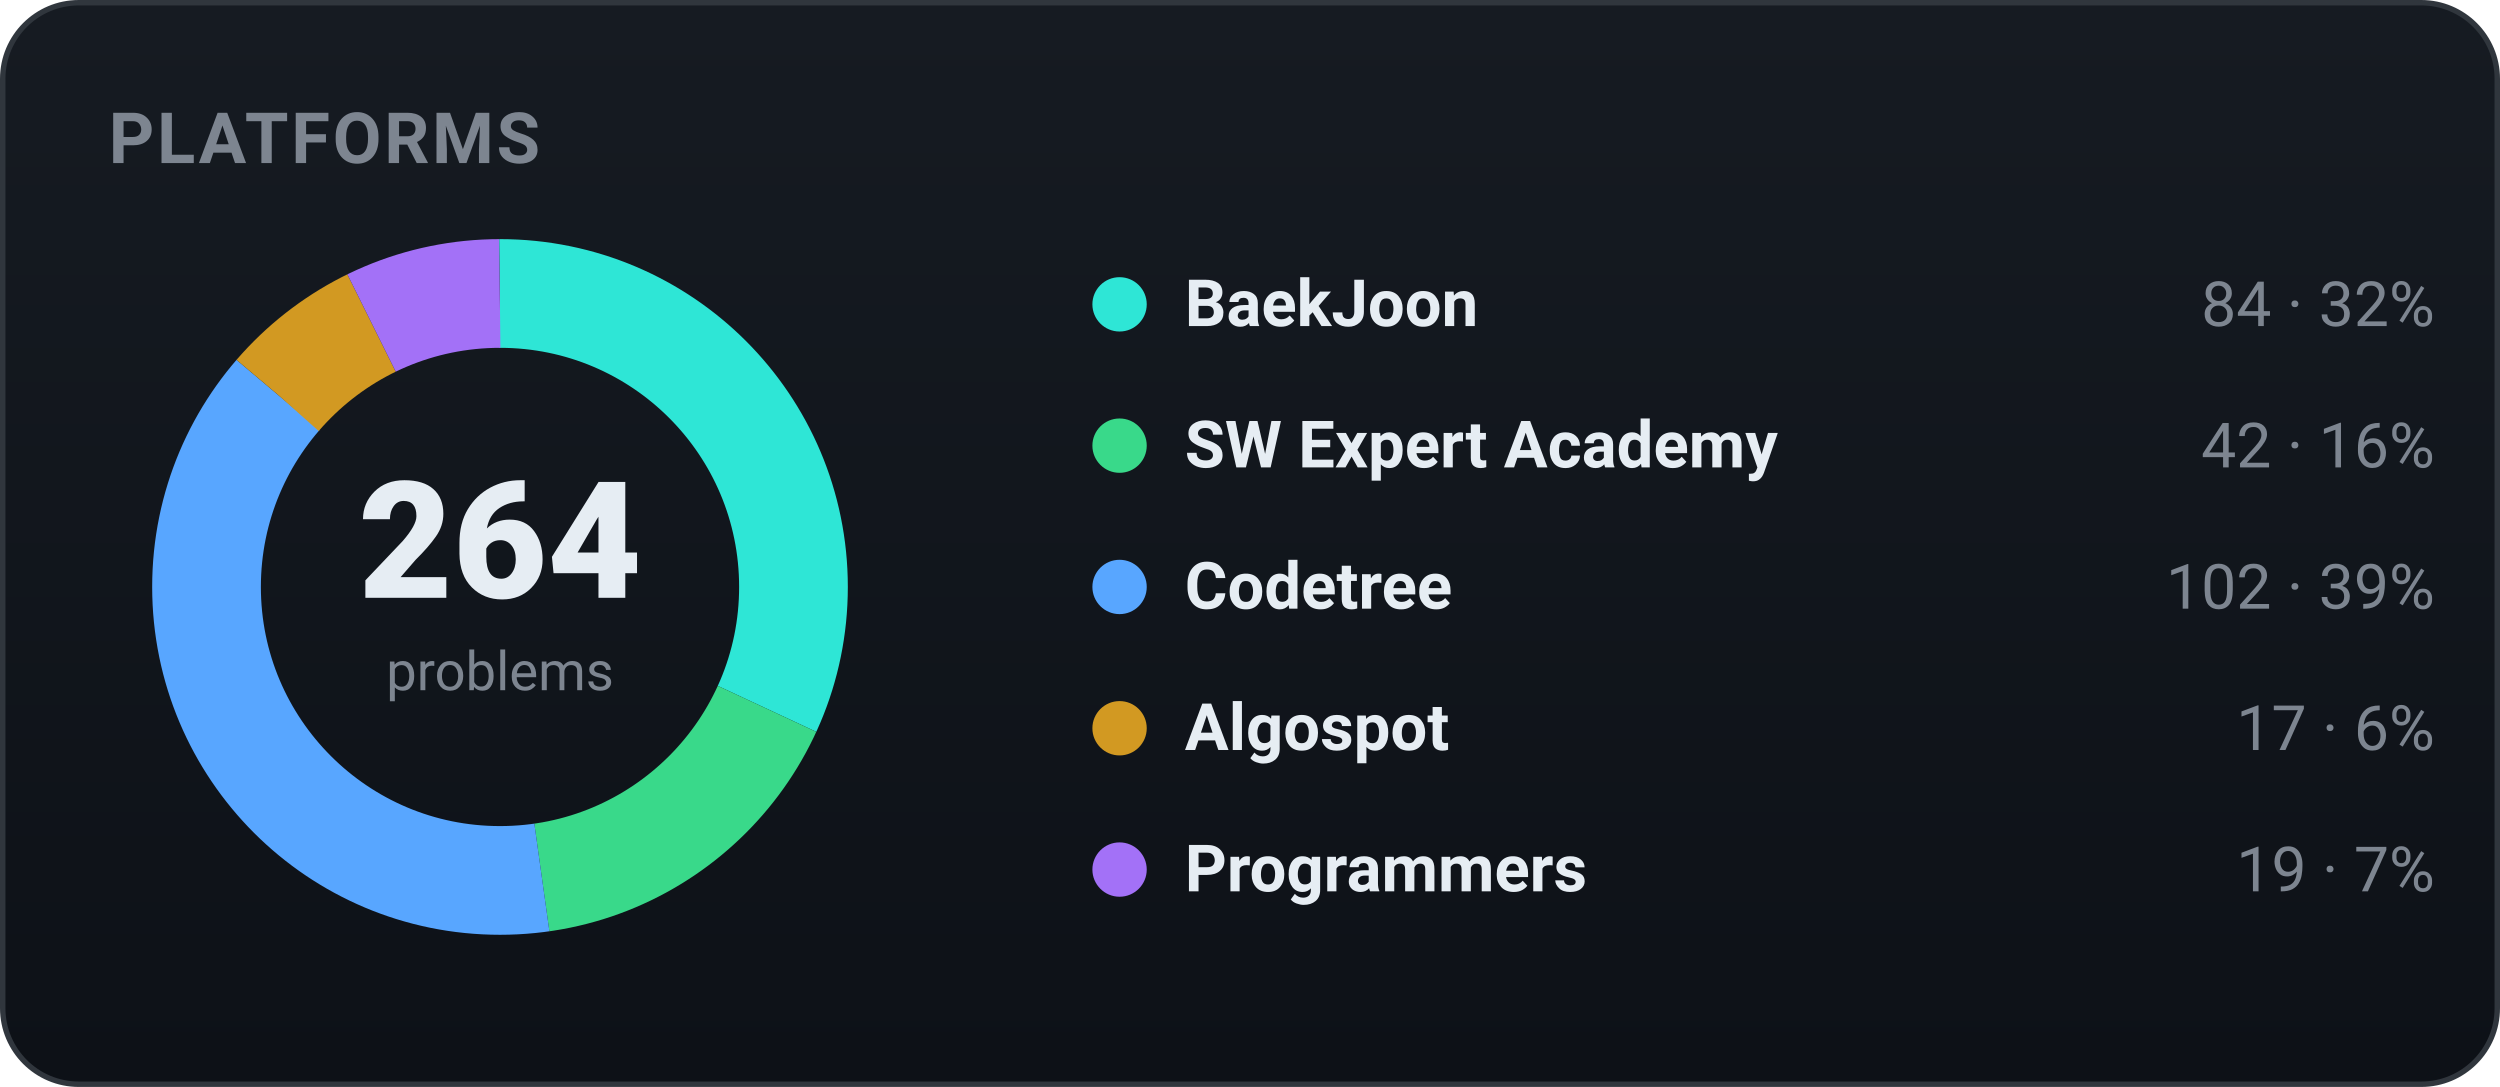
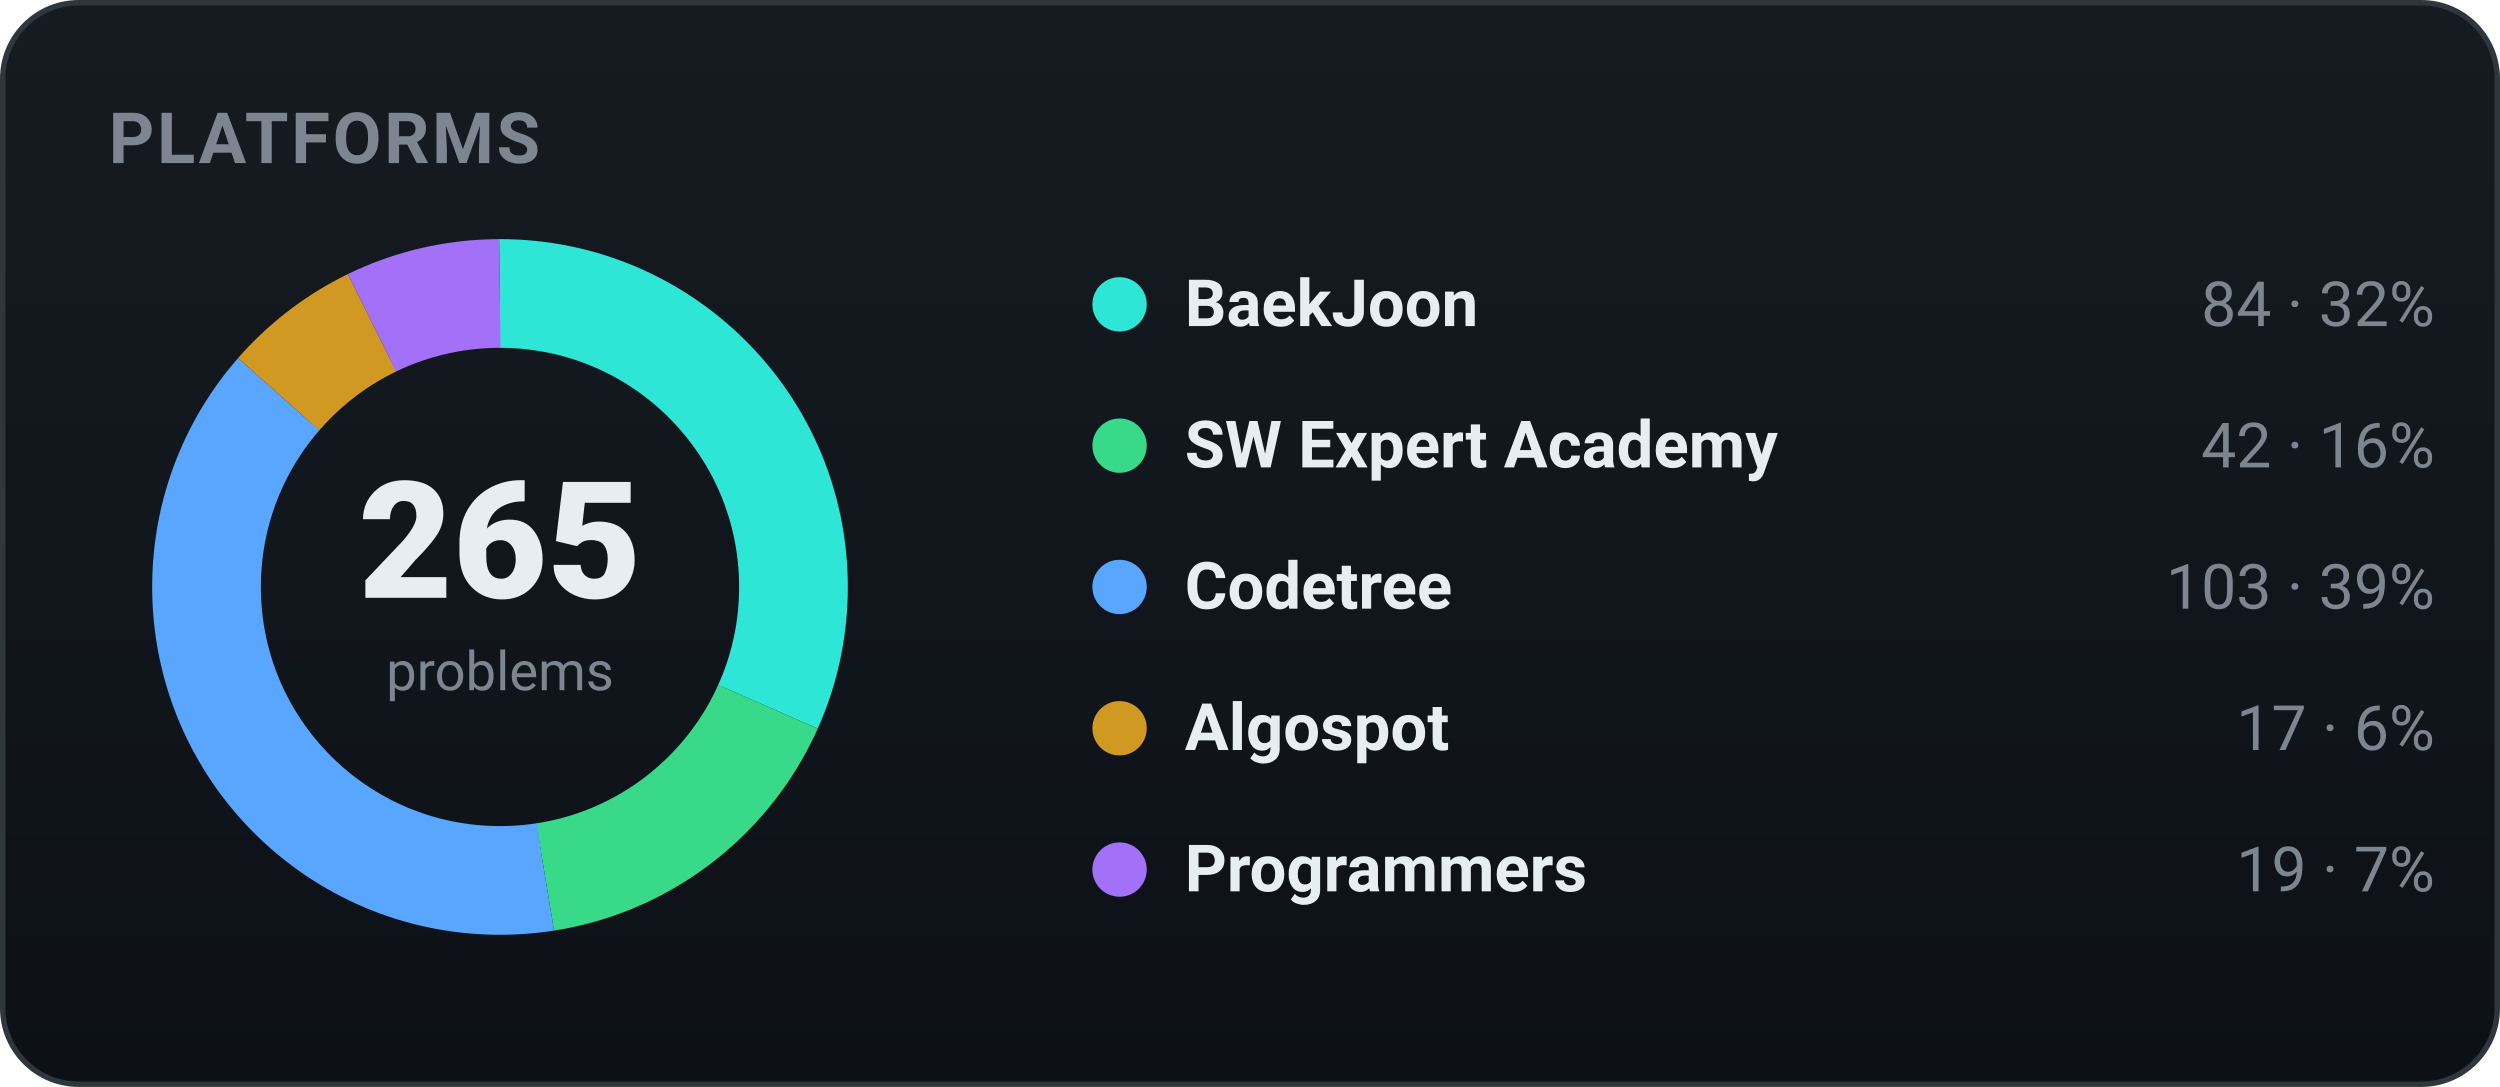
<svg xmlns="http://www.w3.org/2000/svg" width="460" height="200" viewBox="0 0 460 200" role="img" font-family="-apple-system,BlinkMacSystemFont,'Segoe UI',Roboto,'Apple SD Gothic Neo','Malgun Gothic',sans-serif">
  <defs>
    <linearGradient id="bgg" x1="0" y1="0" x2="0" y2="1">
      <stop offset="0" stop-color="#161b22" />
      <stop offset="1" stop-color="#0d1117" />
    </linearGradient>
  </defs>
  <rect x="0.5" y="0.5" width="459" height="199" rx="14" fill="url(#bgg)" stroke="#30363d" />
  <text x="20" y="30" font-family="-apple-system,BlinkMacSystemFont,'Segoe UI',Roboto,'Apple SD Gothic Neo','Malgun Gothic',sans-serif" font-size="13" font-weight="700" fill="#7d8590" letter-spacing="0.5">PLATFORMS</text>
-   <circle cx="92" cy="108" r="54" fill="none" stroke="#2ee6d6" stroke-width="20" stroke-dasharray="107.96 231.34" stroke-dashoffset="-0.00" transform="rotate(-90 92 108)" />
-   <circle cx="92" cy="108" r="54" fill="none" stroke="#39d98a" stroke-width="20" stroke-dasharray="53.98 285.31" stroke-dashoffset="-107.96" transform="rotate(-90 92 108)" />
-   <circle cx="92" cy="108" r="54" fill="none" stroke="#58a6ff" stroke-width="20" stroke-dasharray="131.09 208.20" stroke-dashoffset="-161.93" transform="rotate(-90 92 108)" />
-   <circle cx="92" cy="108" r="54" fill="none" stroke="#d29922" stroke-width="20" stroke-dasharray="21.85 317.44" stroke-dashoffset="-293.02" transform="rotate(-90 92 108)" />
-   <circle cx="92" cy="108" r="54" fill="none" stroke="#a371f7" stroke-width="20" stroke-dasharray="24.42 314.87" stroke-dashoffset="-314.87" transform="rotate(-90 92 108)" />
-   <text x="92" y="110" text-anchor="middle" font-size="30" font-weight="800" fill="#e6edf3">264</text>
+   <circle cx="92" cy="108" r="54" fill="none" stroke="#2ee6d6" stroke-width="20" stroke-dasharray="107.55 231.74" stroke-dashoffset="-0.00" transform="rotate(-90 92 108)" />
+   <circle cx="92" cy="108" r="54" fill="none" stroke="#39d98a" stroke-width="20" stroke-dasharray="53.77 285.52" stroke-dashoffset="-107.55" transform="rotate(-90 92 108)" />
+   <circle cx="92" cy="108" r="54" fill="none" stroke="#58a6ff" stroke-width="20" stroke-dasharray="131.88 207.42" stroke-dashoffset="-161.32" transform="rotate(-90 92 108)" />
+   <circle cx="92" cy="108" r="54" fill="none" stroke="#d29922" stroke-width="20" stroke-dasharray="21.77 317.53" stroke-dashoffset="-293.20" transform="rotate(-90 92 108)" />
+   <circle cx="92" cy="108" r="54" fill="none" stroke="#a371f7" stroke-width="20" stroke-dasharray="24.33 314.97" stroke-dashoffset="-314.97" transform="rotate(-90 92 108)" />
+   <text x="92" y="110" text-anchor="middle" font-size="30" font-weight="800" fill="#e6edf3">265</text>
  <text x="92" y="127" text-anchor="middle" font-size="10" fill="#7d8590">problems</text>
  <circle cx="206" cy="56" r="5" fill="#2ee6d6" />
  <text x="218" y="60" font-size="12" font-weight="600" fill="#e6edf3">BaekJoon</text>
  <text x="448" y="60" text-anchor="end" font-size="11.5" fill="#7d8590">84 · 32%</text>
  <circle cx="206" cy="82" r="5" fill="#39d98a" />
  <text x="218" y="86" font-size="12" font-weight="600" fill="#e6edf3">SW Expert Academy</text>
  <text x="448" y="86" text-anchor="end" font-size="11.5" fill="#7d8590">42 · 16%</text>
  <circle cx="206" cy="108" r="5" fill="#58a6ff" />
  <text x="218" y="112" font-size="12" font-weight="600" fill="#e6edf3">Codetree</text>
-   <text x="448" y="112" text-anchor="end" font-size="11.5" fill="#7d8590">102 · 39%</text>
+   <text x="448" y="112" text-anchor="end" font-size="11.5" fill="#7d8590">103 · 39%</text>
  <circle cx="206" cy="134" r="5" fill="#d29922" />
  <text x="218" y="138" font-size="12" font-weight="600" fill="#e6edf3">Algospot</text>
  <text x="448" y="138" text-anchor="end" font-size="11.5" fill="#7d8590">17 · 6%</text>
  <circle cx="206" cy="160" r="5" fill="#a371f7" />
  <text x="218" y="164" font-size="12" font-weight="600" fill="#e6edf3">Programmers</text>
  <text x="448" y="164" text-anchor="end" font-size="11.5" fill="#7d8590">19 · 7%</text>
</svg>
